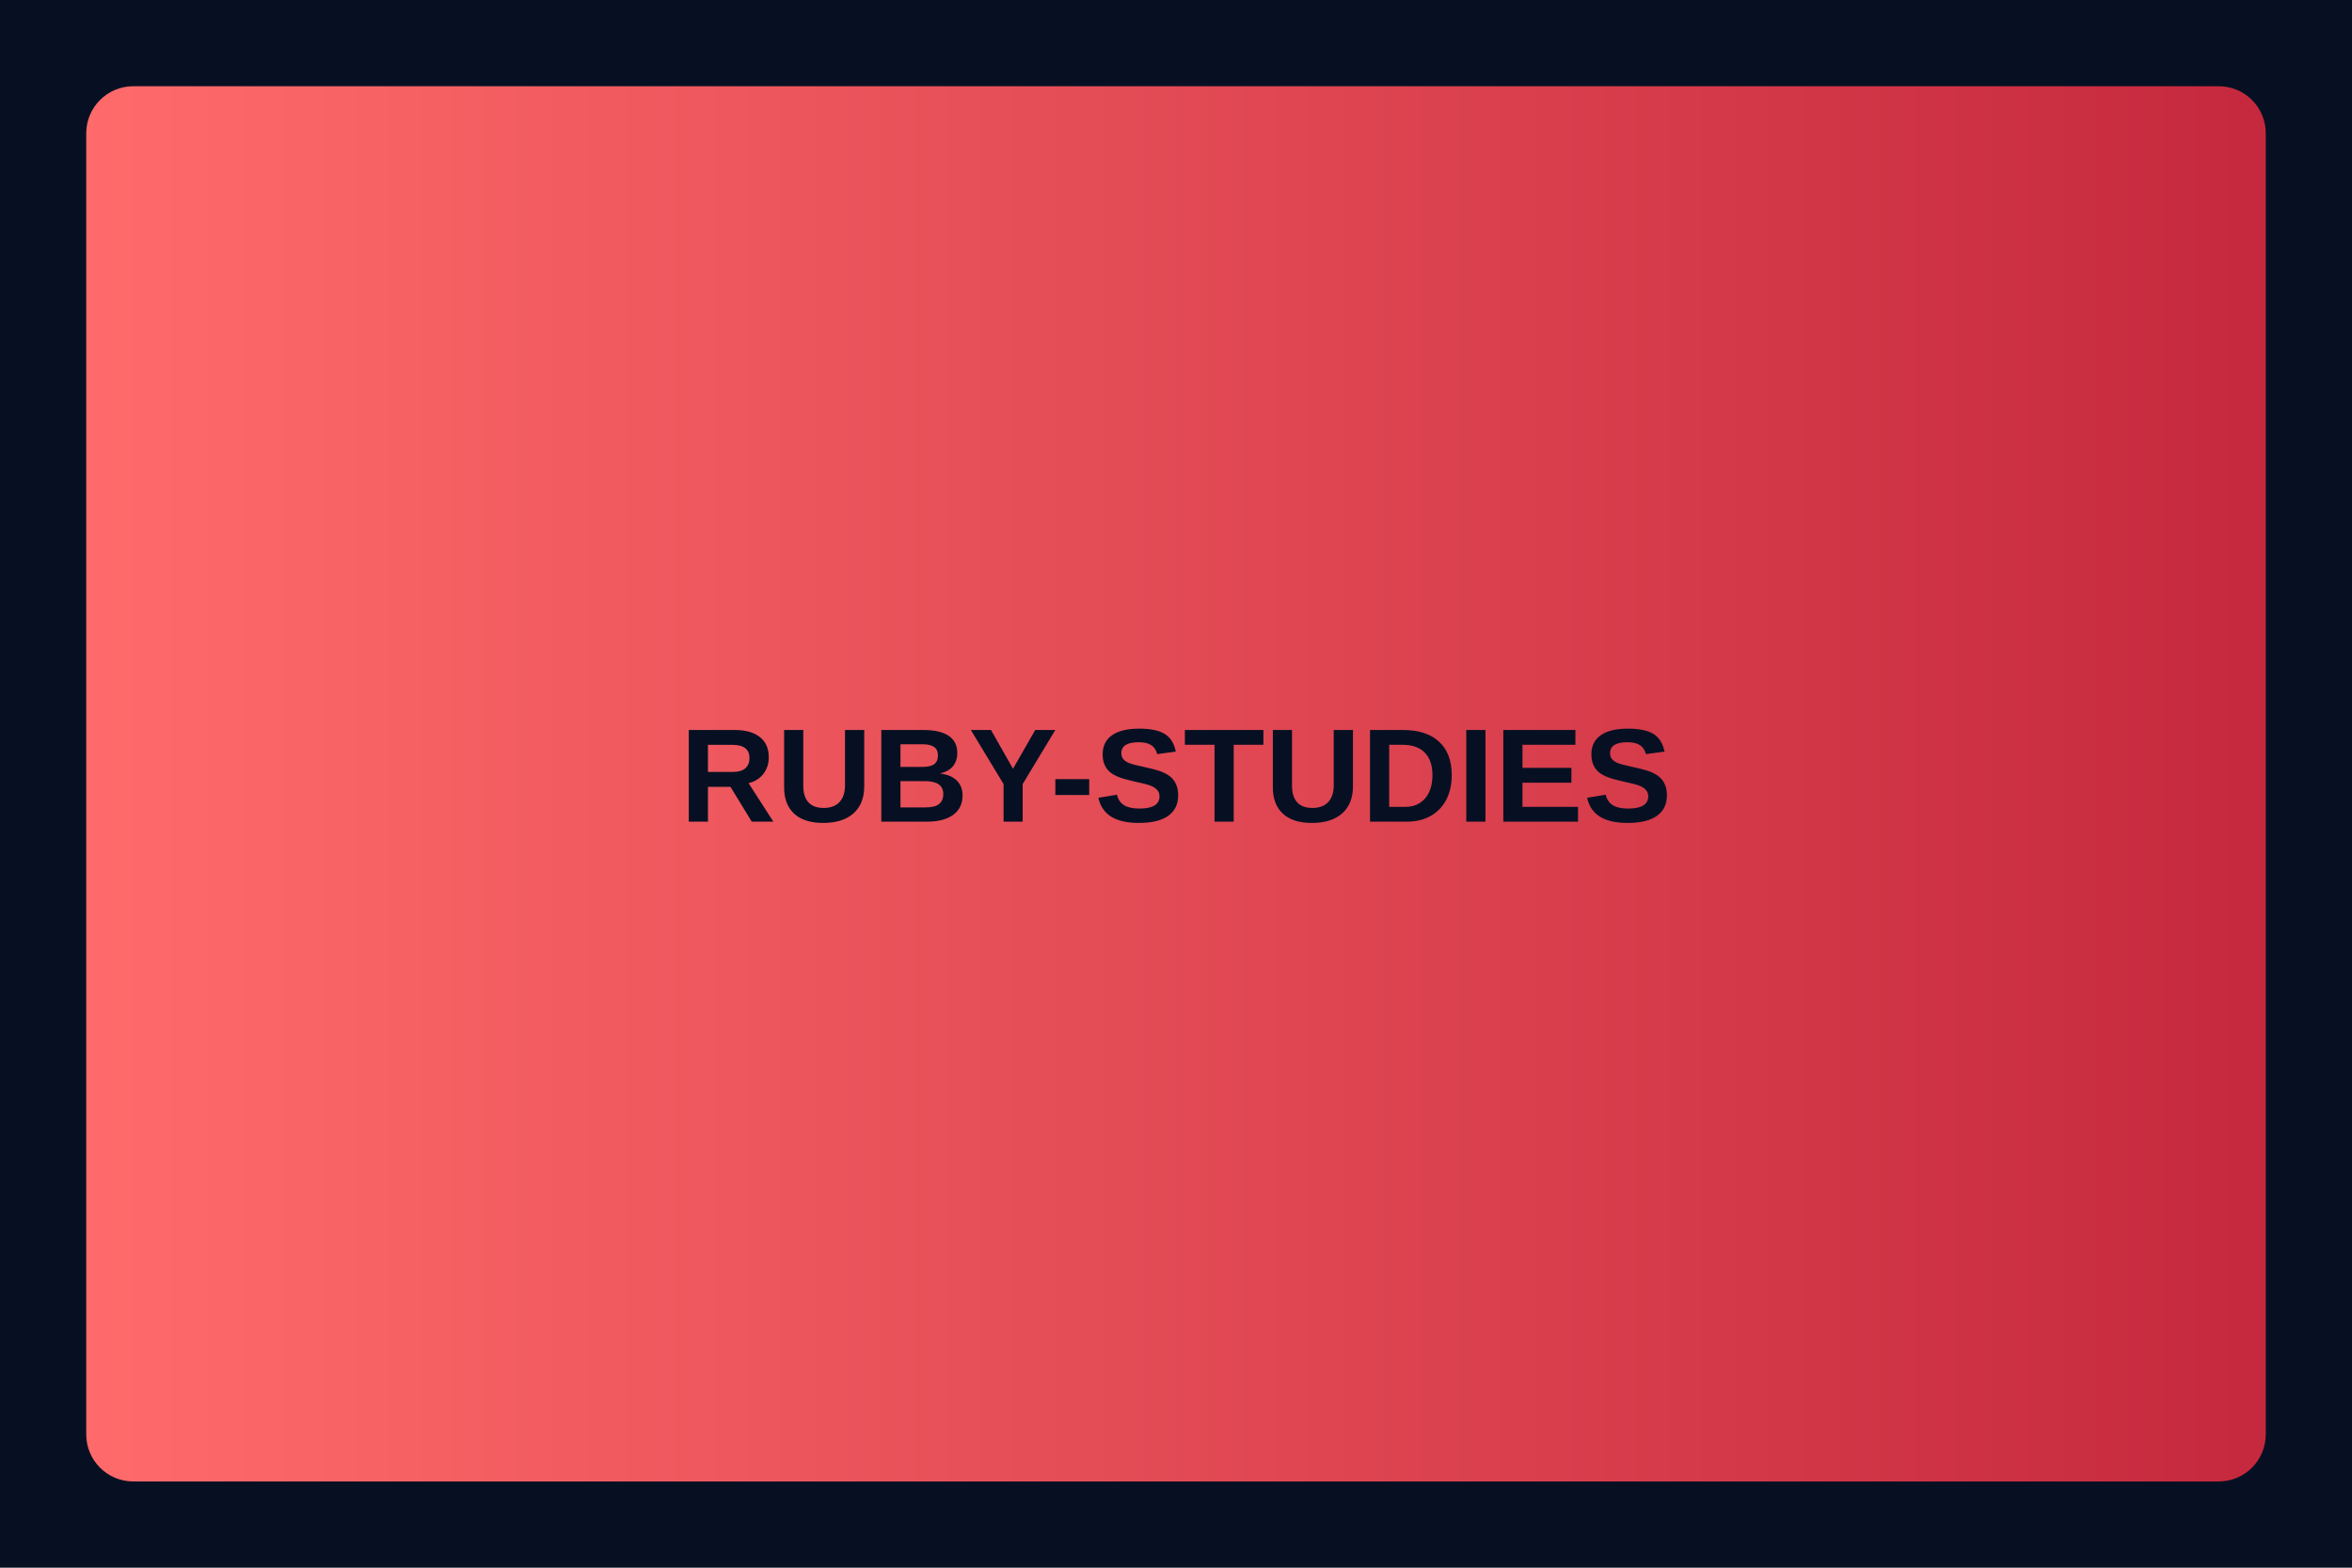
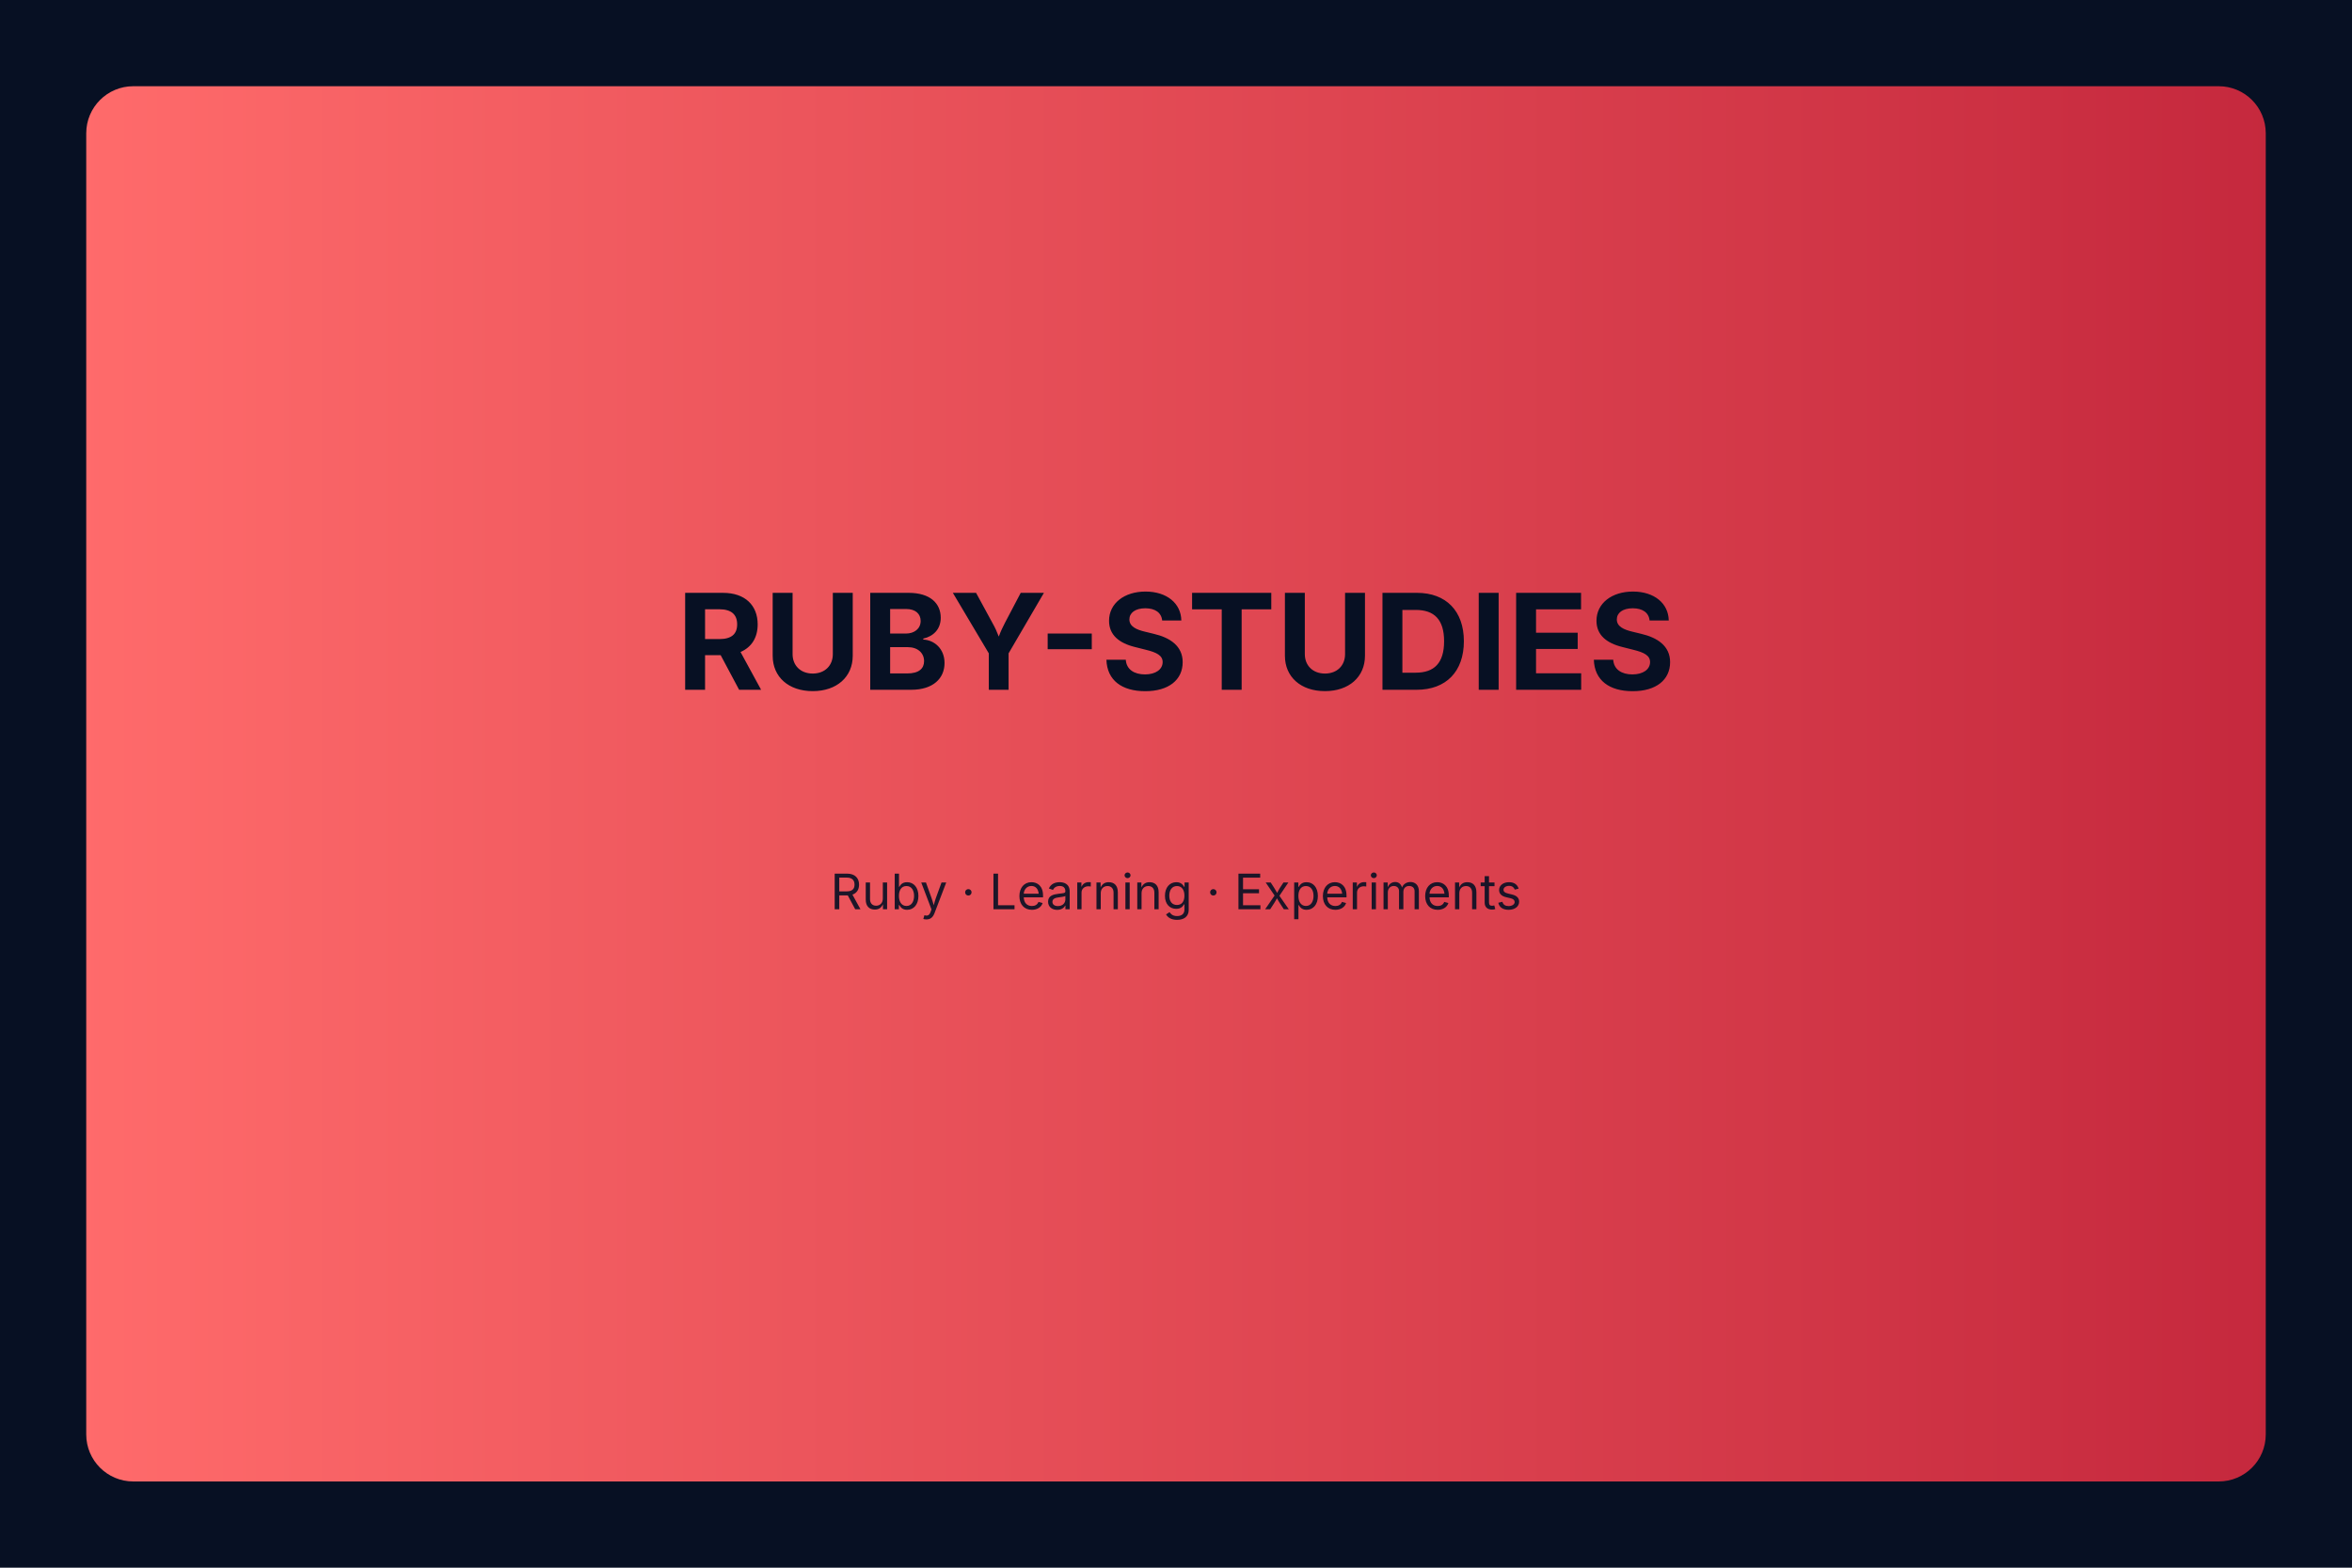
<svg xmlns="http://www.w3.org/2000/svg" viewBox="0 0 600 400" width="600" height="400">
+   <rect width="100%" height="100%" fill="#071023" />
  <defs>
-     <linearGradient id="rubyGrad" x1="0" x2="1">
-       <stop offset="0%" stop-color="#ff6b6b" />
-       <stop offset="100%" stop-color="#c5283d" />
+     <linearGradient id="rbc" x1="0" x2="1">
+       <stop offset="0" stop-color="#ff6b6b" />
+       <stop offset="1" stop-color="#c5283d" />
    </linearGradient>
  </defs>
-   <rect width="100%" height="100%" fill="#071023" />
-   <rect x="22" y="22" width="556" height="356" rx="12" fill="url(#rubyGrad)" />
-   <text x="50%" y="50%" font-family="Verdana, Arial, sans-serif" font-weight="700" font-size="34" fill="#071023" text-anchor="middle" dominant-baseline="middle">RUBY-STUDIES</text>
+   <rect x="22" y="22" width="556" height="356" rx="12" fill="url(#rbc)" />
+   <text x="50%" y="44%" text-anchor="middle" font-family="Inter, Arial, sans-serif" font-size="34" font-weight="700" fill="#071023">RUBY-STUDIES</text>
+   <text x="50%" y="58%" text-anchor="middle" font-family="Inter, Arial, sans-serif" font-size="12.5" fill="#071023" opacity="0.9">Ruby · Learning · Experiments</text>
</svg>
